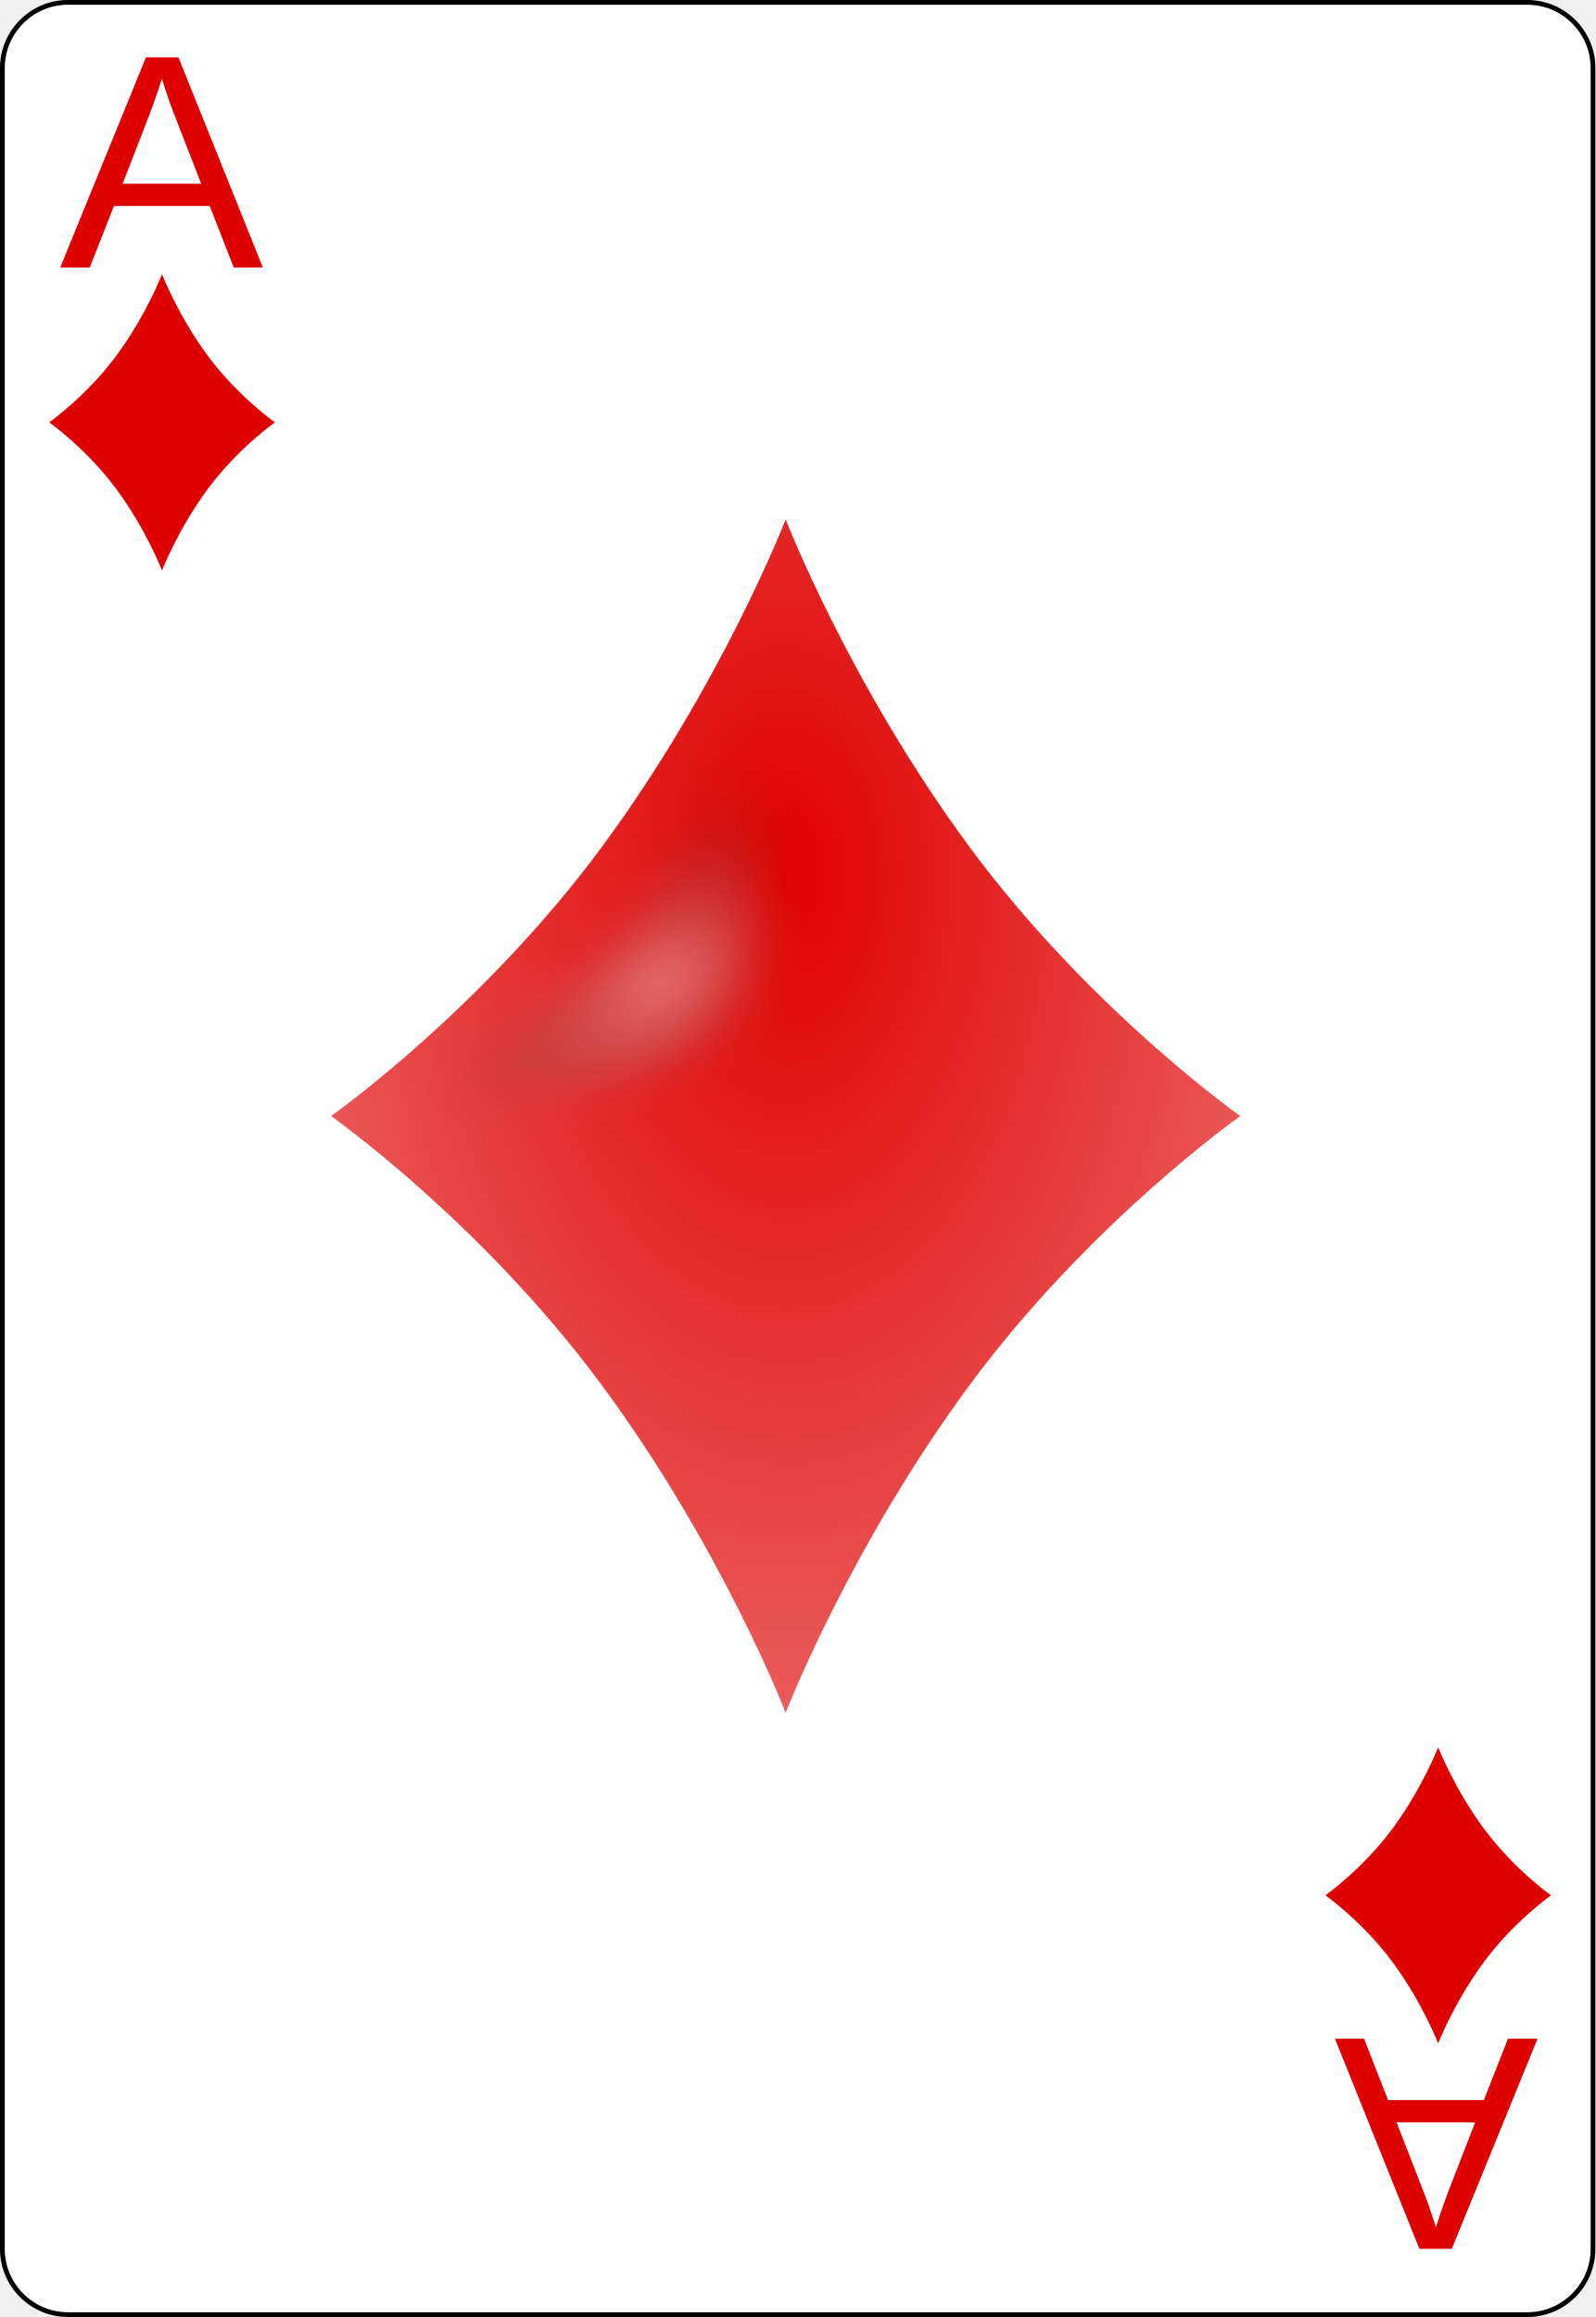
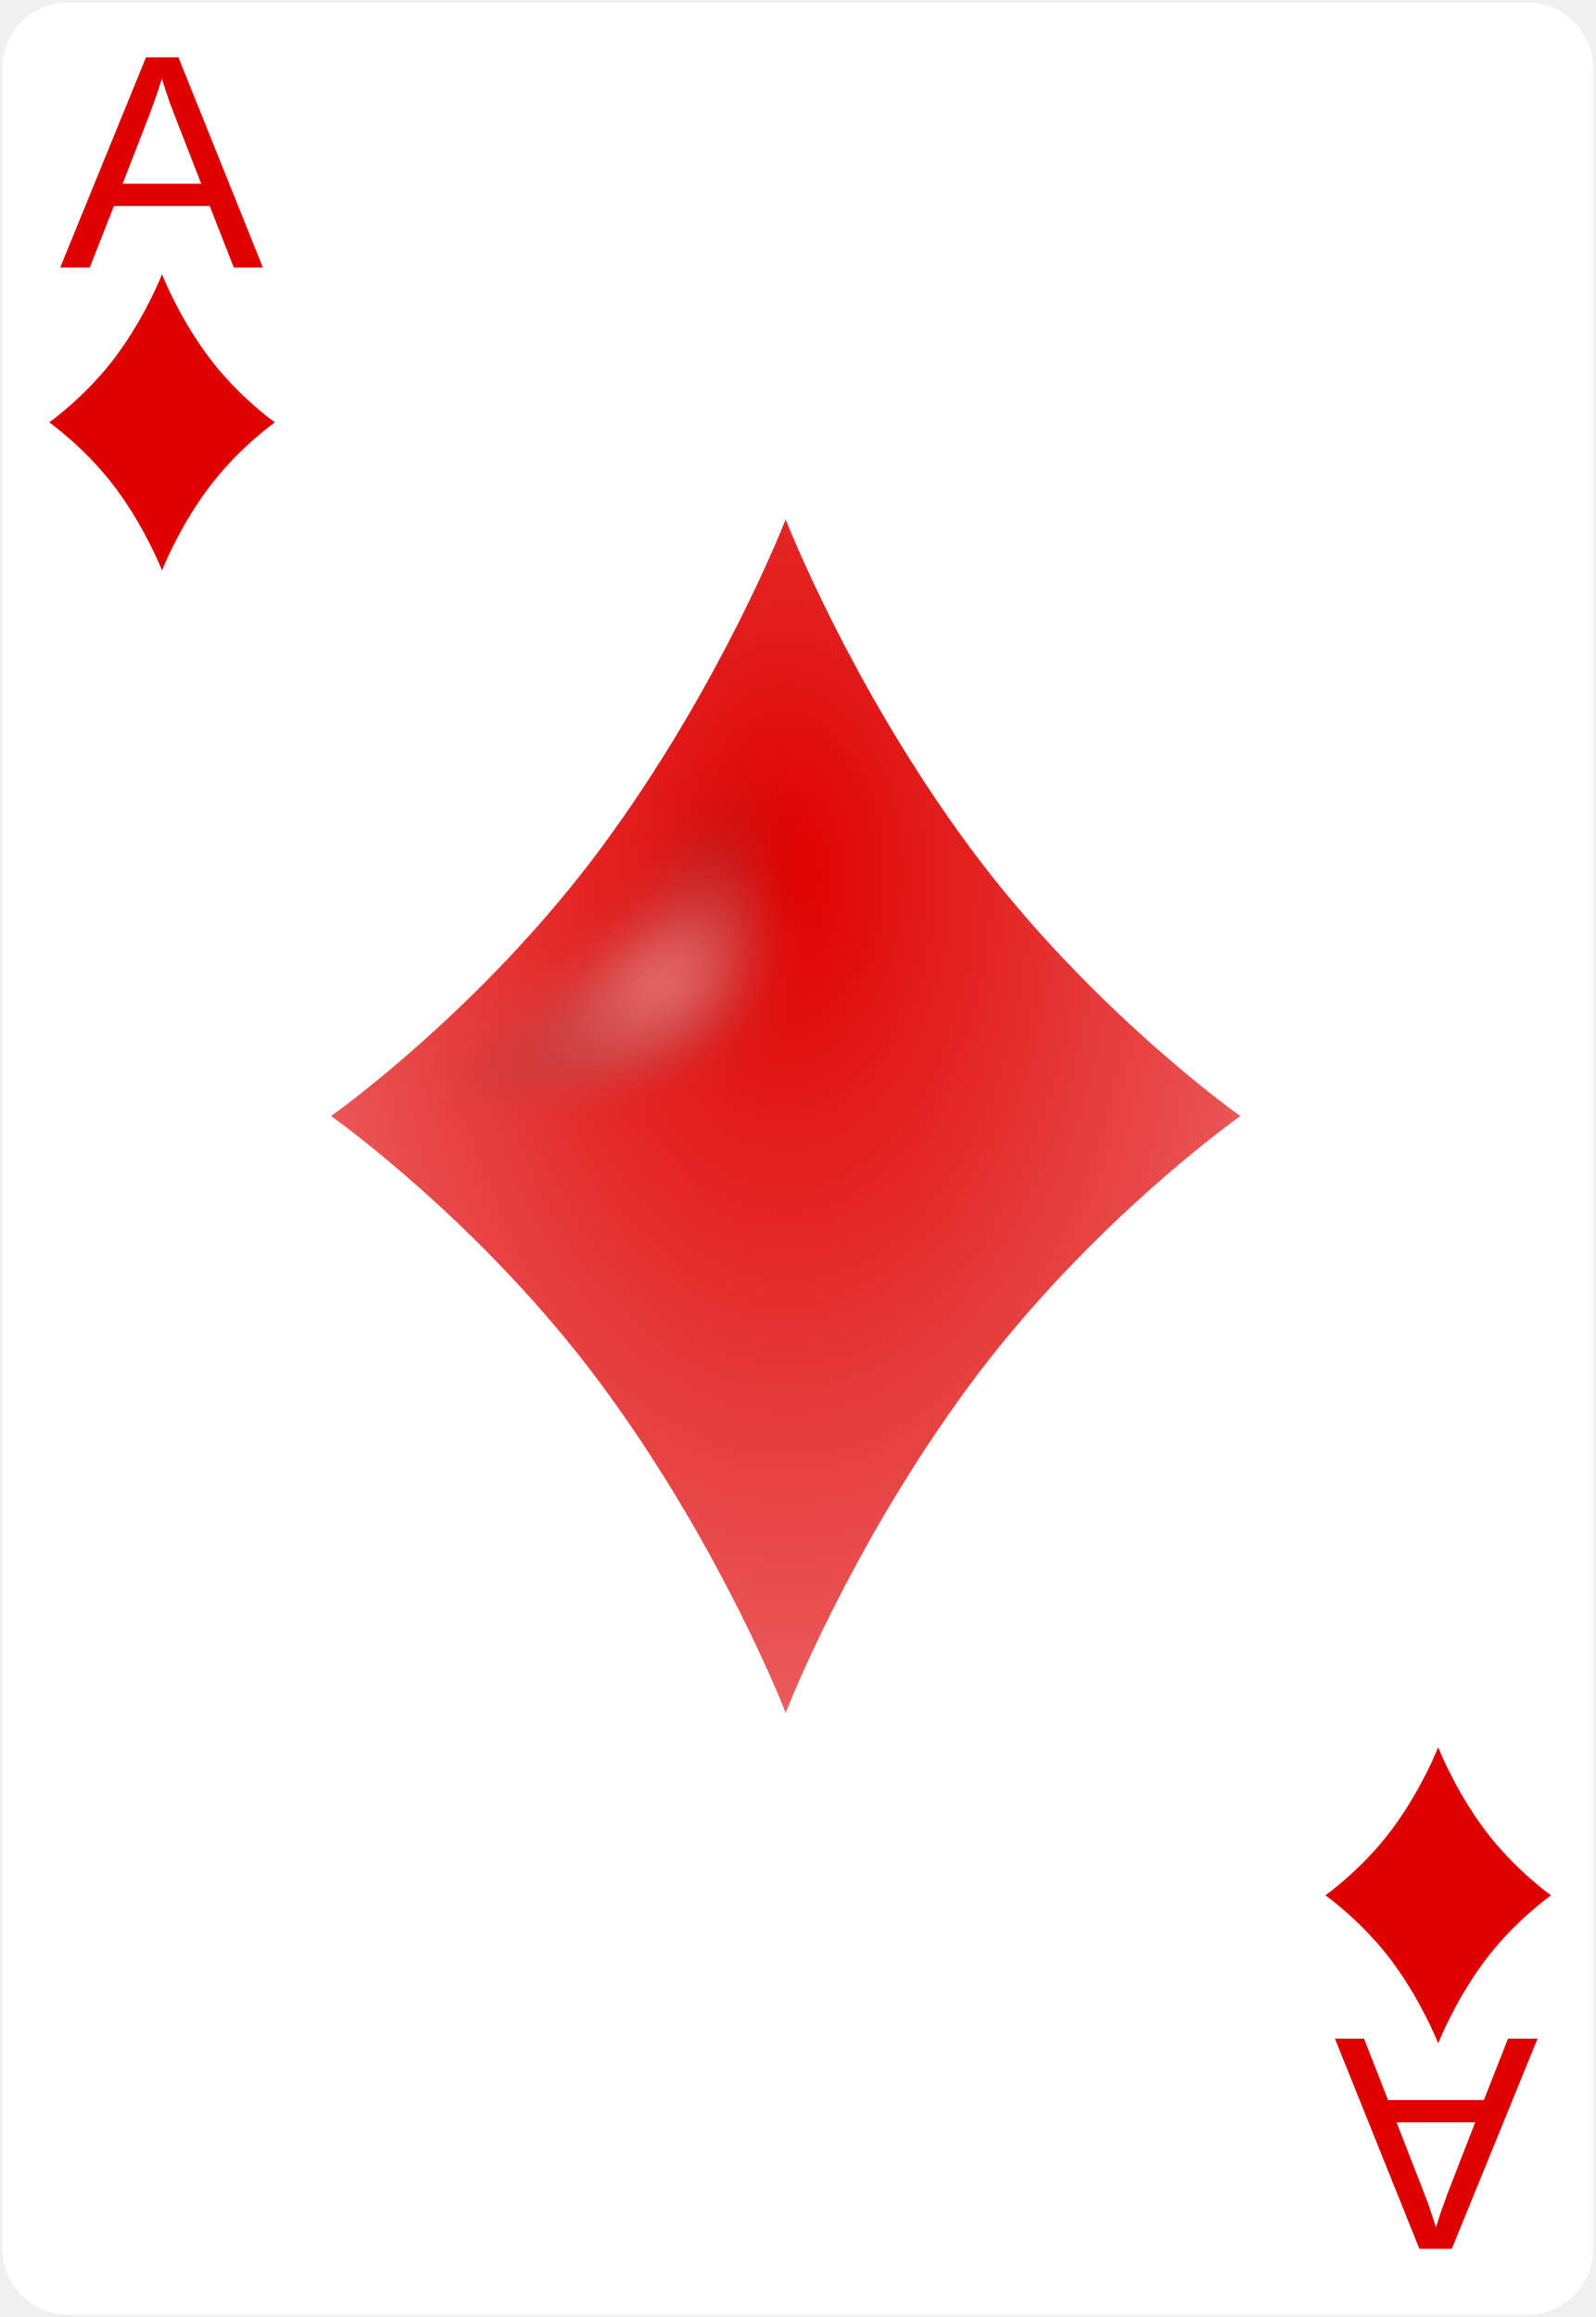
<svg xmlns="http://www.w3.org/2000/svg" xmlns:xlink="http://www.w3.org/1999/xlink" width="167.087pt" height="242.667pt" viewBox="0 0 167.087 242.667" xml:space="preserve" id="svg2" version="1.1">
  <defs id="defs41">
    <radialGradient xlink:href="#linearGradient3773" id="radialGradient3781" cx="-0.158" cy="-8.835" fx="-0.158" fy="-8.835" r="8" gradientTransform="matrix(-1.584269,-0.02349808,0.03071979,-2.477574,-0.2485638,-26.71351)" gradientUnits="userSpaceOnUse" />
    <linearGradient id="linearGradient3773">
      <stop style="stop-color:#000000;stop-opacity:1;" offset="0" id="stop3775" />
      <stop style="stop-color:#000000;stop-opacity:0.649;" offset="1" id="stop3777" />
    </linearGradient>
    <radialGradient xlink:href="#linearGradient3773" id="radialGradient3957" cx="-0.158" cy="-8.835" fx="-0.158" fy="-8.835" r="8" gradientTransform="matrix(-1.584269,-0.02349808,0.03071979,-2.477574,-0.2485638,-26.71351)" gradientUnits="userSpaceOnUse" />
    <linearGradient id="linearGradient3959">
      <stop style="stop-color:#000000;stop-opacity:1;" offset="0" id="stop3961" />
      <stop style="stop-color:#000000;stop-opacity:0.649;" offset="1" id="stop3963" />
    </linearGradient>
    <radialGradient r="81.903" fy="509.476" fx="168.025" cy="509.476" cx="168.025" gradientTransform="matrix(1.25656,-0.7774064,0.3366382,0.5361257,-221.2021,359.2426)" gradientUnits="userSpaceOnUse" id="radialGradient3975" xlink:href="#linearGradient3784-4" />
    <linearGradient id="linearGradient3784-4">
      <stop style="stop-color:#ffffff;stop-opacity:0.435;" offset="0" id="stop3786-8" />
      <stop style="stop-color:#000000;stop-opacity:0;" offset="1" id="stop3788-6" />
    </linearGradient>
    <radialGradient xlink:href="#linearGradient3784-4-5" id="radialGradient3929" gradientUnits="userSpaceOnUse" gradientTransform="matrix(1.25656,-0.7774064,0.3366382,0.5361257,-221.2021,359.2426)" cx="168.025" cy="509.476" fx="168.025" fy="509.476" r="81.903" />
    <linearGradient id="linearGradient3784-4-5">
      <stop style="stop-color:#ffffff;stop-opacity:0.489;" offset="0" id="stop3786-8-0" />
      <stop style="stop-color:#000000;stop-opacity:0;" offset="1" id="stop3788-6-3" />
    </linearGradient>
    <radialGradient xlink:href="#linearGradient3784-4-1" id="radialGradient3927" gradientUnits="userSpaceOnUse" gradientTransform="matrix(1.25656,-0.7774064,0.3366382,0.5361257,-221.2021,359.2426)" cx="168.025" cy="509.476" fx="168.025" fy="509.476" r="81.903" />
    <linearGradient id="linearGradient3784-4-1">
      <stop style="stop-color:#ffffff;stop-opacity:0.237;" offset="0" id="stop3786-8-03" />
      <stop style="stop-color:#000000;stop-opacity:0;" offset="1" id="stop3788-6-6" />
    </linearGradient>
    <linearGradient id="linearGradient3768">
      <stop style="stop-color:#df0000;stop-opacity:1;" offset="0" id="stop3770" />
      <stop style="stop-color:#df0000;stop-opacity:0.672;" offset="1" id="stop3772" />
    </linearGradient>
    <linearGradient id="linearGradient3784-4-6">
      <stop style="stop-color:#ffffff;stop-opacity:0.313;" offset="0" id="stop3786-8-8" />
      <stop style="stop-color:#000000;stop-opacity:0;" offset="1" id="stop3788-6-8" />
    </linearGradient>
    <radialGradient r="81.903" fy="492.632" fx="159.354" cy="492.632" cx="159.354" gradientTransform="matrix(1.089478,-0.715138,0.4464527,0.6562658,-244.9333,290.9185)" gradientUnits="userSpaceOnUse" id="radialGradient4013-8" xlink:href="#linearGradient3784-4-2" />
    <linearGradient id="linearGradient3784-4-2">
      <stop style="stop-color:#ffffff;stop-opacity:0.29;" offset="0" id="stop3786-8-1" />
      <stop style="stop-color:#000000;stop-opacity:0;" offset="1" id="stop3788-6-5" />
    </linearGradient>
    <linearGradient id="linearGradient2984">
      <stop style="stop-color:#df0000;stop-opacity:1;" offset="0" id="stop2986" />
      <stop style="stop-color:#df0000;stop-opacity:0.641;" offset="1" id="stop2988" />
    </linearGradient>
    <linearGradient id="linearGradient3784-4-4">
      <stop style="stop-color:#ffffff;stop-opacity:0.435;" offset="0" id="stop3786-8-8-2" />
      <stop style="stop-color:#000000;stop-opacity:0;" offset="1" id="stop3788-6-1" />
    </linearGradient>
    <filter color-interpolation-filters="sRGB" id="filter3834-6-0" x="-0.139" width="1.279" y="-0.162" height="1.325">
      <feGaussianBlur stdDeviation="9.511" id="feGaussianBlur3836-6-6" />
    </filter>
    <radialGradient r="81.903" fy="511.223" fx="171.487" cy="511.223" cx="171.487" gradientTransform="matrix(1.152989,-0.6739155,0.3948202,0.6754904,-233.6326,270.4008)" gradientUnits="userSpaceOnUse" id="radialGradient3100" xlink:href="#linearGradient3784-4-4" />
    <radialGradient xlink:href="#linearGradient2984" id="radialGradient3137" gradientUnits="userSpaceOnUse" gradientTransform="matrix(-1.122416,0.00551393,-0.00908973,-1.85031,-0.0293938,-10.2277)" cx="1.6632675e-13" cy="-3.234" fx="1.6632675e-13" fy="-3.234" r="8" />
  </defs>
-   <g id="Layer_x0020_1" style="fill-rule:nonzero;clip-rule:nonzero;stroke:#000000;stroke-miterlimit:4;">
-     <path style="fill:#FFFFFF;stroke-width:0.5;" d="M166.837,235.548c0,3.777-3.087,6.869-6.871,6.869H7.111c-3.775,0-6.861-3.092-6.861-6.869V7.12C0.25,3.343,3.336,0.25,7.111,0.25h152.855    c3.784,0,6.871,3.093,6.871,6.87v228.428z" id="path5" />
+   <g id="Layer_x0020_1" style="fill-rule:nonzero;clip-rule:nonzero;stroke:none;stroke-miterlimit:4;">
+     <path style="fill:#FFFFFF;stroke:none;" d="M166.837,235.548c0,3.777-3.087,6.869-6.871,6.869H7.111c-3.775,0-6.861-3.092-6.861-6.869V7.12C0.25,3.343,3.336,0.25,7.111,0.25h152.855    c3.784,0,6.871,3.093,6.871,6.87v228.428z" id="path5" />
    <g style="stroke:none;" id="g7">
      <g id="g9">
				
			</g>
    </g>
    <g id="g15">
			
		</g>
    <g id="g19">
			
		</g>
    <g style="stroke:none;" id="g23">
      <g id="g25">
				
			</g>
    </g>
    <g style="stroke:none;" id="g31">
      <g id="g33">
				
			</g>
    </g>
  </g>
  <text xml:space="preserve" style="font-size:32px;font-style:normal;font-weight:normal;line-height:125%;letter-spacing:0px;word-spacing:0px;fill:#df0000;fill-opacity:1;stroke:none;font-family:Bitstream Vera Sans" x="6.246" y="28.013" id="text3788">
    <tspan id="tspan3790" x="6.246" y="28.013" style="font-style:normal;font-variant:normal;font-weight:normal;font-stretch:normal;font-family:Arial;-inkscape-font-specification:Arial;fill:#df0000;fill-opacity:1">A</tspan>
  </text>
  <text xml:space="preserve" style="font-size:32px;font-style:normal;font-weight:normal;line-height:125%;letter-spacing:0px;word-spacing:0px;fill:#df0000;fill-opacity:1;stroke:none;font-family:Bitstream Vera Sans" x="-161.088" y="-213.515" id="text3788-4" transform="scale(-1,-1)">
    <tspan id="tspan3790-3" x="-161.088" y="-213.515" style="font-style:normal;font-variant:normal;font-weight:normal;font-stretch:normal;fill:#df0000;fill-opacity:1;font-family:Arial;-inkscape-font-specification:Arial">A</tspan>
  </text>
  <g transform="matrix(0.1700144,0,0,0.1700144,19.51711,29.79434)" id="g3011">
    <g id="layer1-2" transform="matrix(35.0051,0,0,35.0051,369.1837,512.2729)">
      <path d="M 3.243,-4.725 C 1.126,-7.589 0,-10.5 0,-10.5 c 0,0 -1.126,2.911 -3.243,5.775 C -5.361,-1.862 -8,0 -8,0 -8,0 -5.361,1.861 -3.243,4.726 -1.126,7.589 0,10.5 0,10.5 0,10.5 1.126,7.589 3.243,4.726 5.361,1.861 8,0 8,0 8,0 5.361,-1.862 3.243,-4.725 z" id="dl" style="fill:url(#radialGradient3137);fill-opacity:1" />
    </g>
    <path transform="matrix(-1.465212,0.2369433,-0.2453813,-1.517391,660.3062,1148.701)" id="path3762-6" d="m 117.301,604.266 c 0,0 -8.068,-94.95 22.857,-122.857 34.761,-31.369 140,-11.429 140,-11.429 0,0 -71.54,24.838 -100,48.571 -27.21,22.692 -62.857,85.714 -62.857,85.714 z" style="fill:url(#radialGradient3100);fill-opacity:1;stroke:none;filter:url(#filter3834-6-0)" />
  </g>
  <g transform="matrix(1.476906,0,0,1.476906,16.9681,44.23616)" id="layer1-2-6">
    <path style="fill:#df0000" id="dl-6" d="M 3.243,-4.725 C 1.126,-7.589 0,-10.5 0,-10.5 c 0,0 -1.126,2.911 -3.243,5.775 C -5.361,-1.862 -8,0 -8,0 -8,0 -5.361,1.861 -3.243,4.726 -1.126,7.589 0,10.5 0,10.5 0,10.5 1.126,7.589 3.243,4.726 5.361,1.861 8,0 8,0 8,0 5.361,-1.862 3.243,-4.725 z" />
  </g>
  <g transform="matrix(1.476906,0,0,1.476906,150.6209,198.5035)" id="layer1-2-6-4">
    <path style="fill:#df0000" id="dl-6-9" d="M 3.243,-4.725 C 1.126,-7.589 0,-10.5 0,-10.5 c 0,0 -1.126,2.911 -3.243,5.775 C -5.361,-1.862 -8,0 -8,0 -8,0 -5.361,1.861 -3.243,4.726 -1.126,7.589 0,10.5 0,10.5 0,10.5 1.126,7.589 3.243,4.726 5.361,1.861 8,0 8,0 8,0 5.361,-1.862 3.243,-4.725 z" />
  </g>
</svg>
